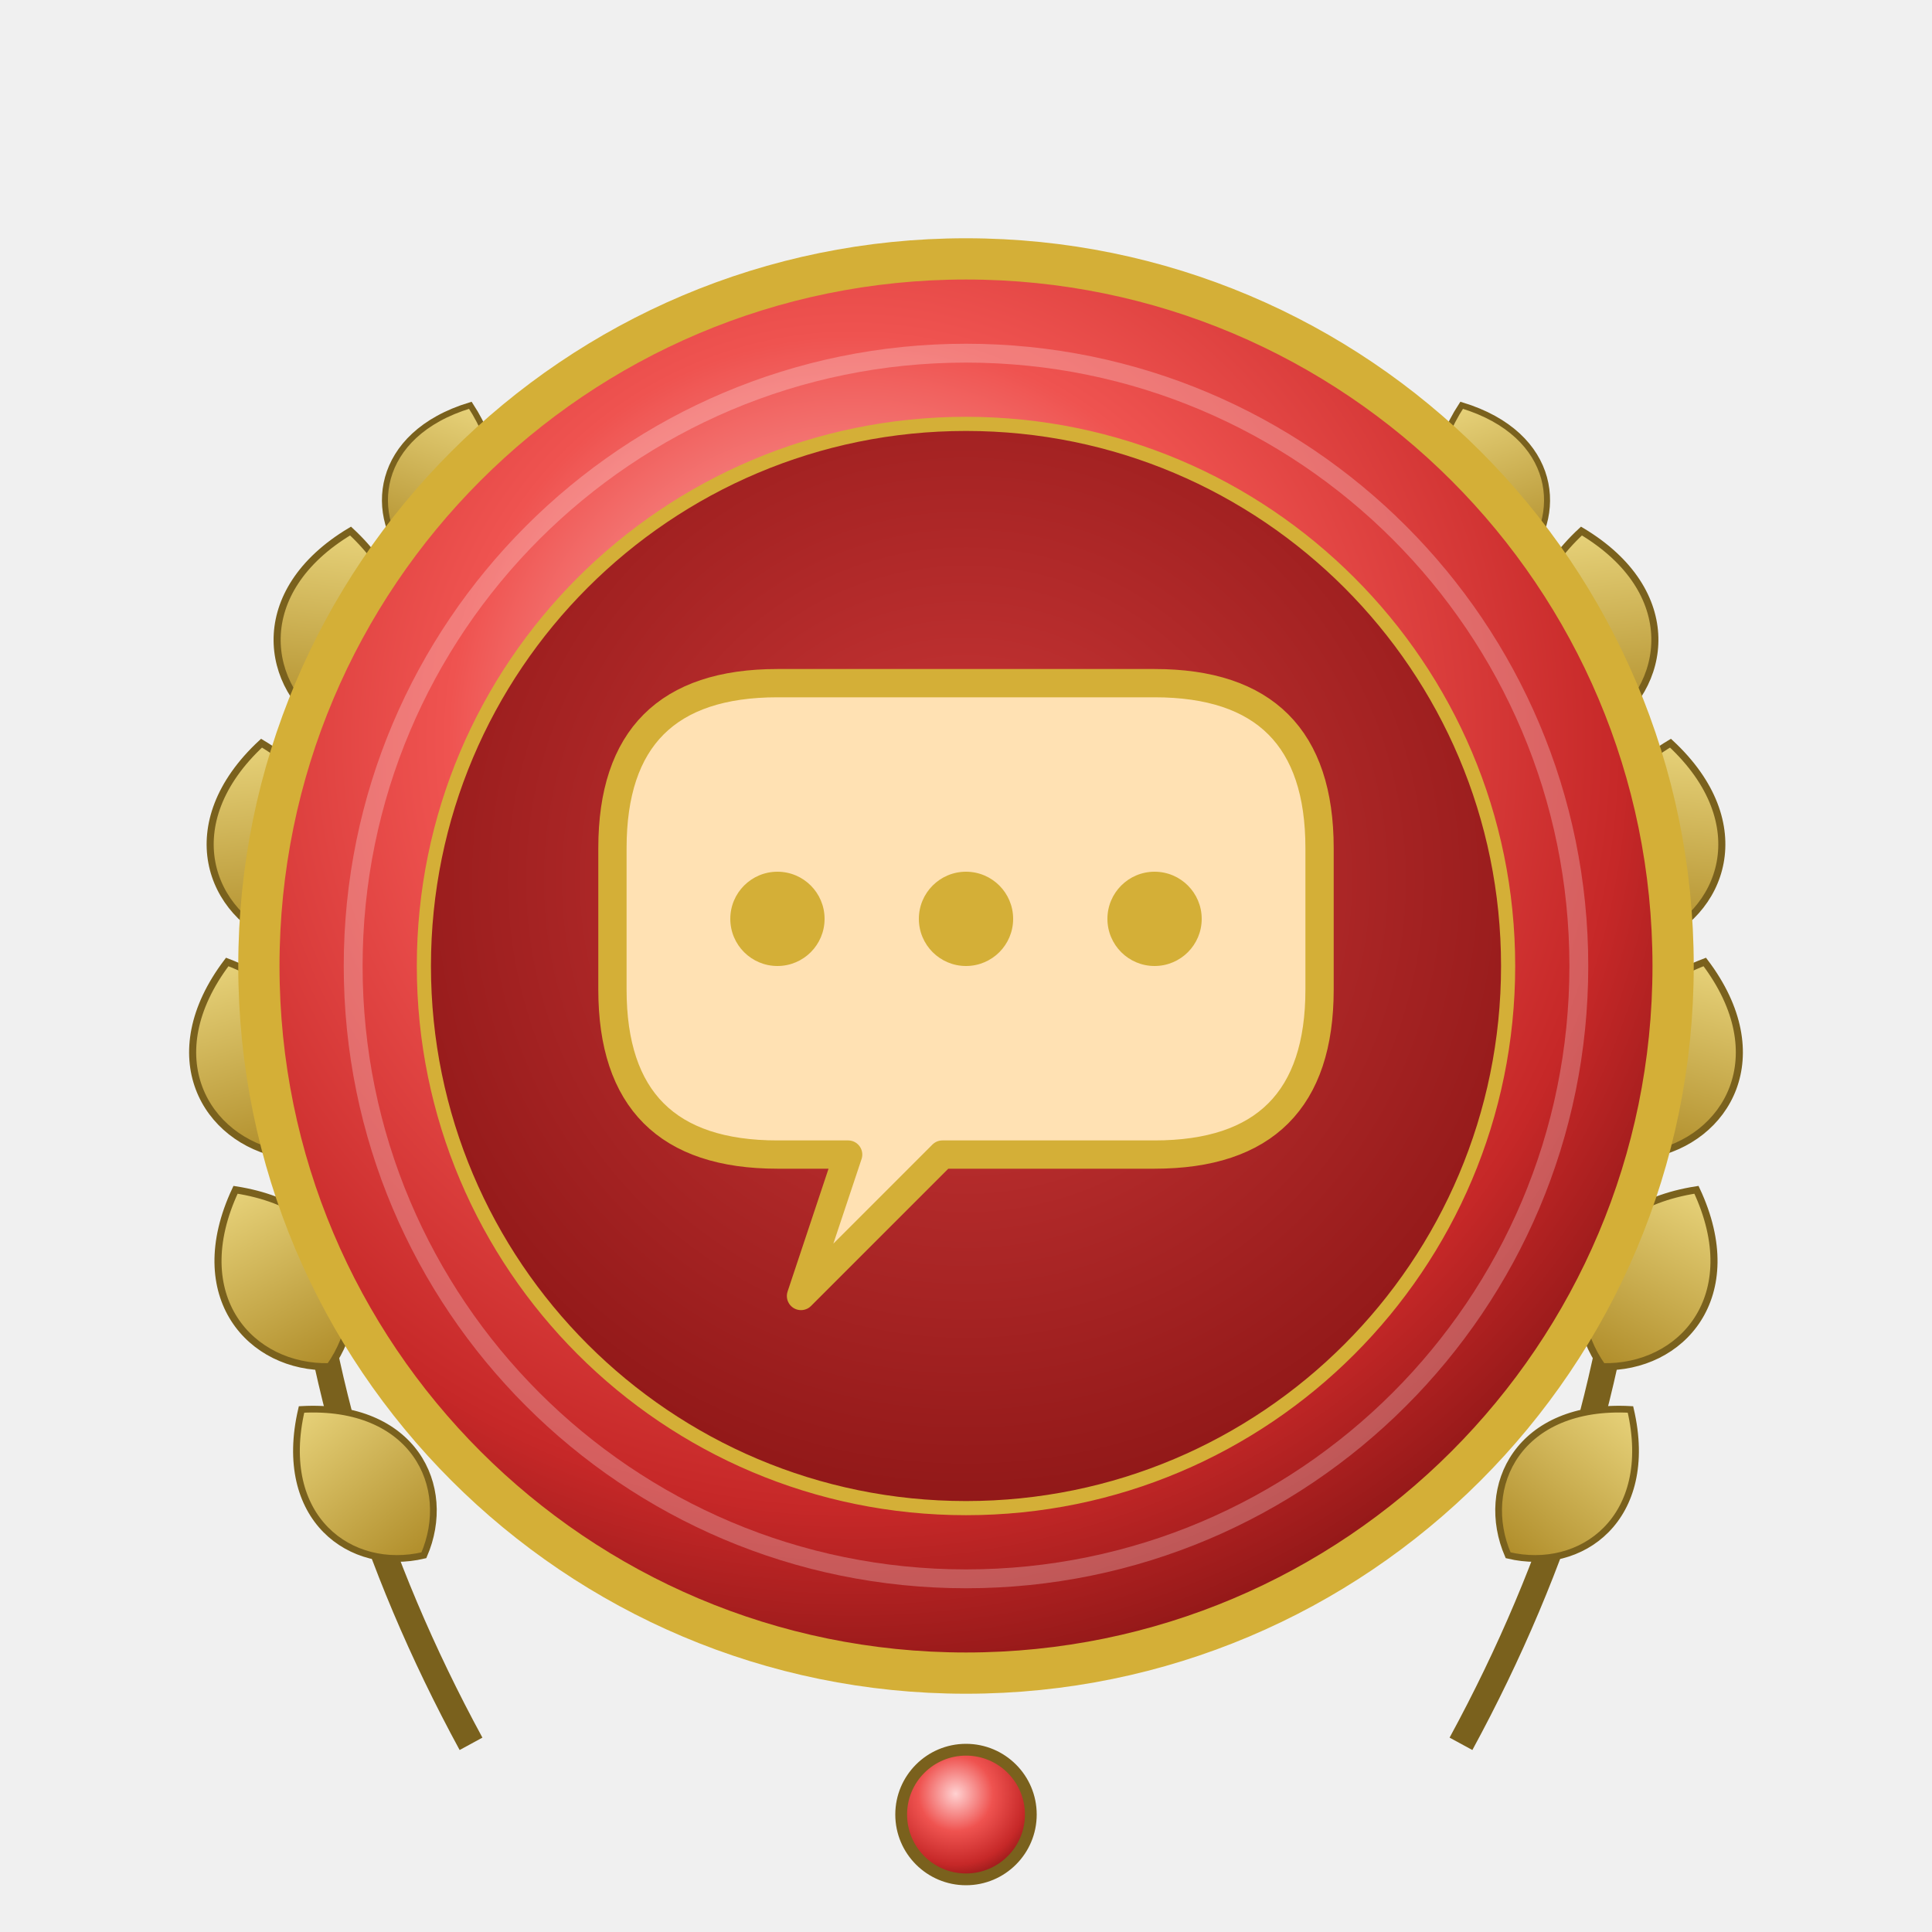
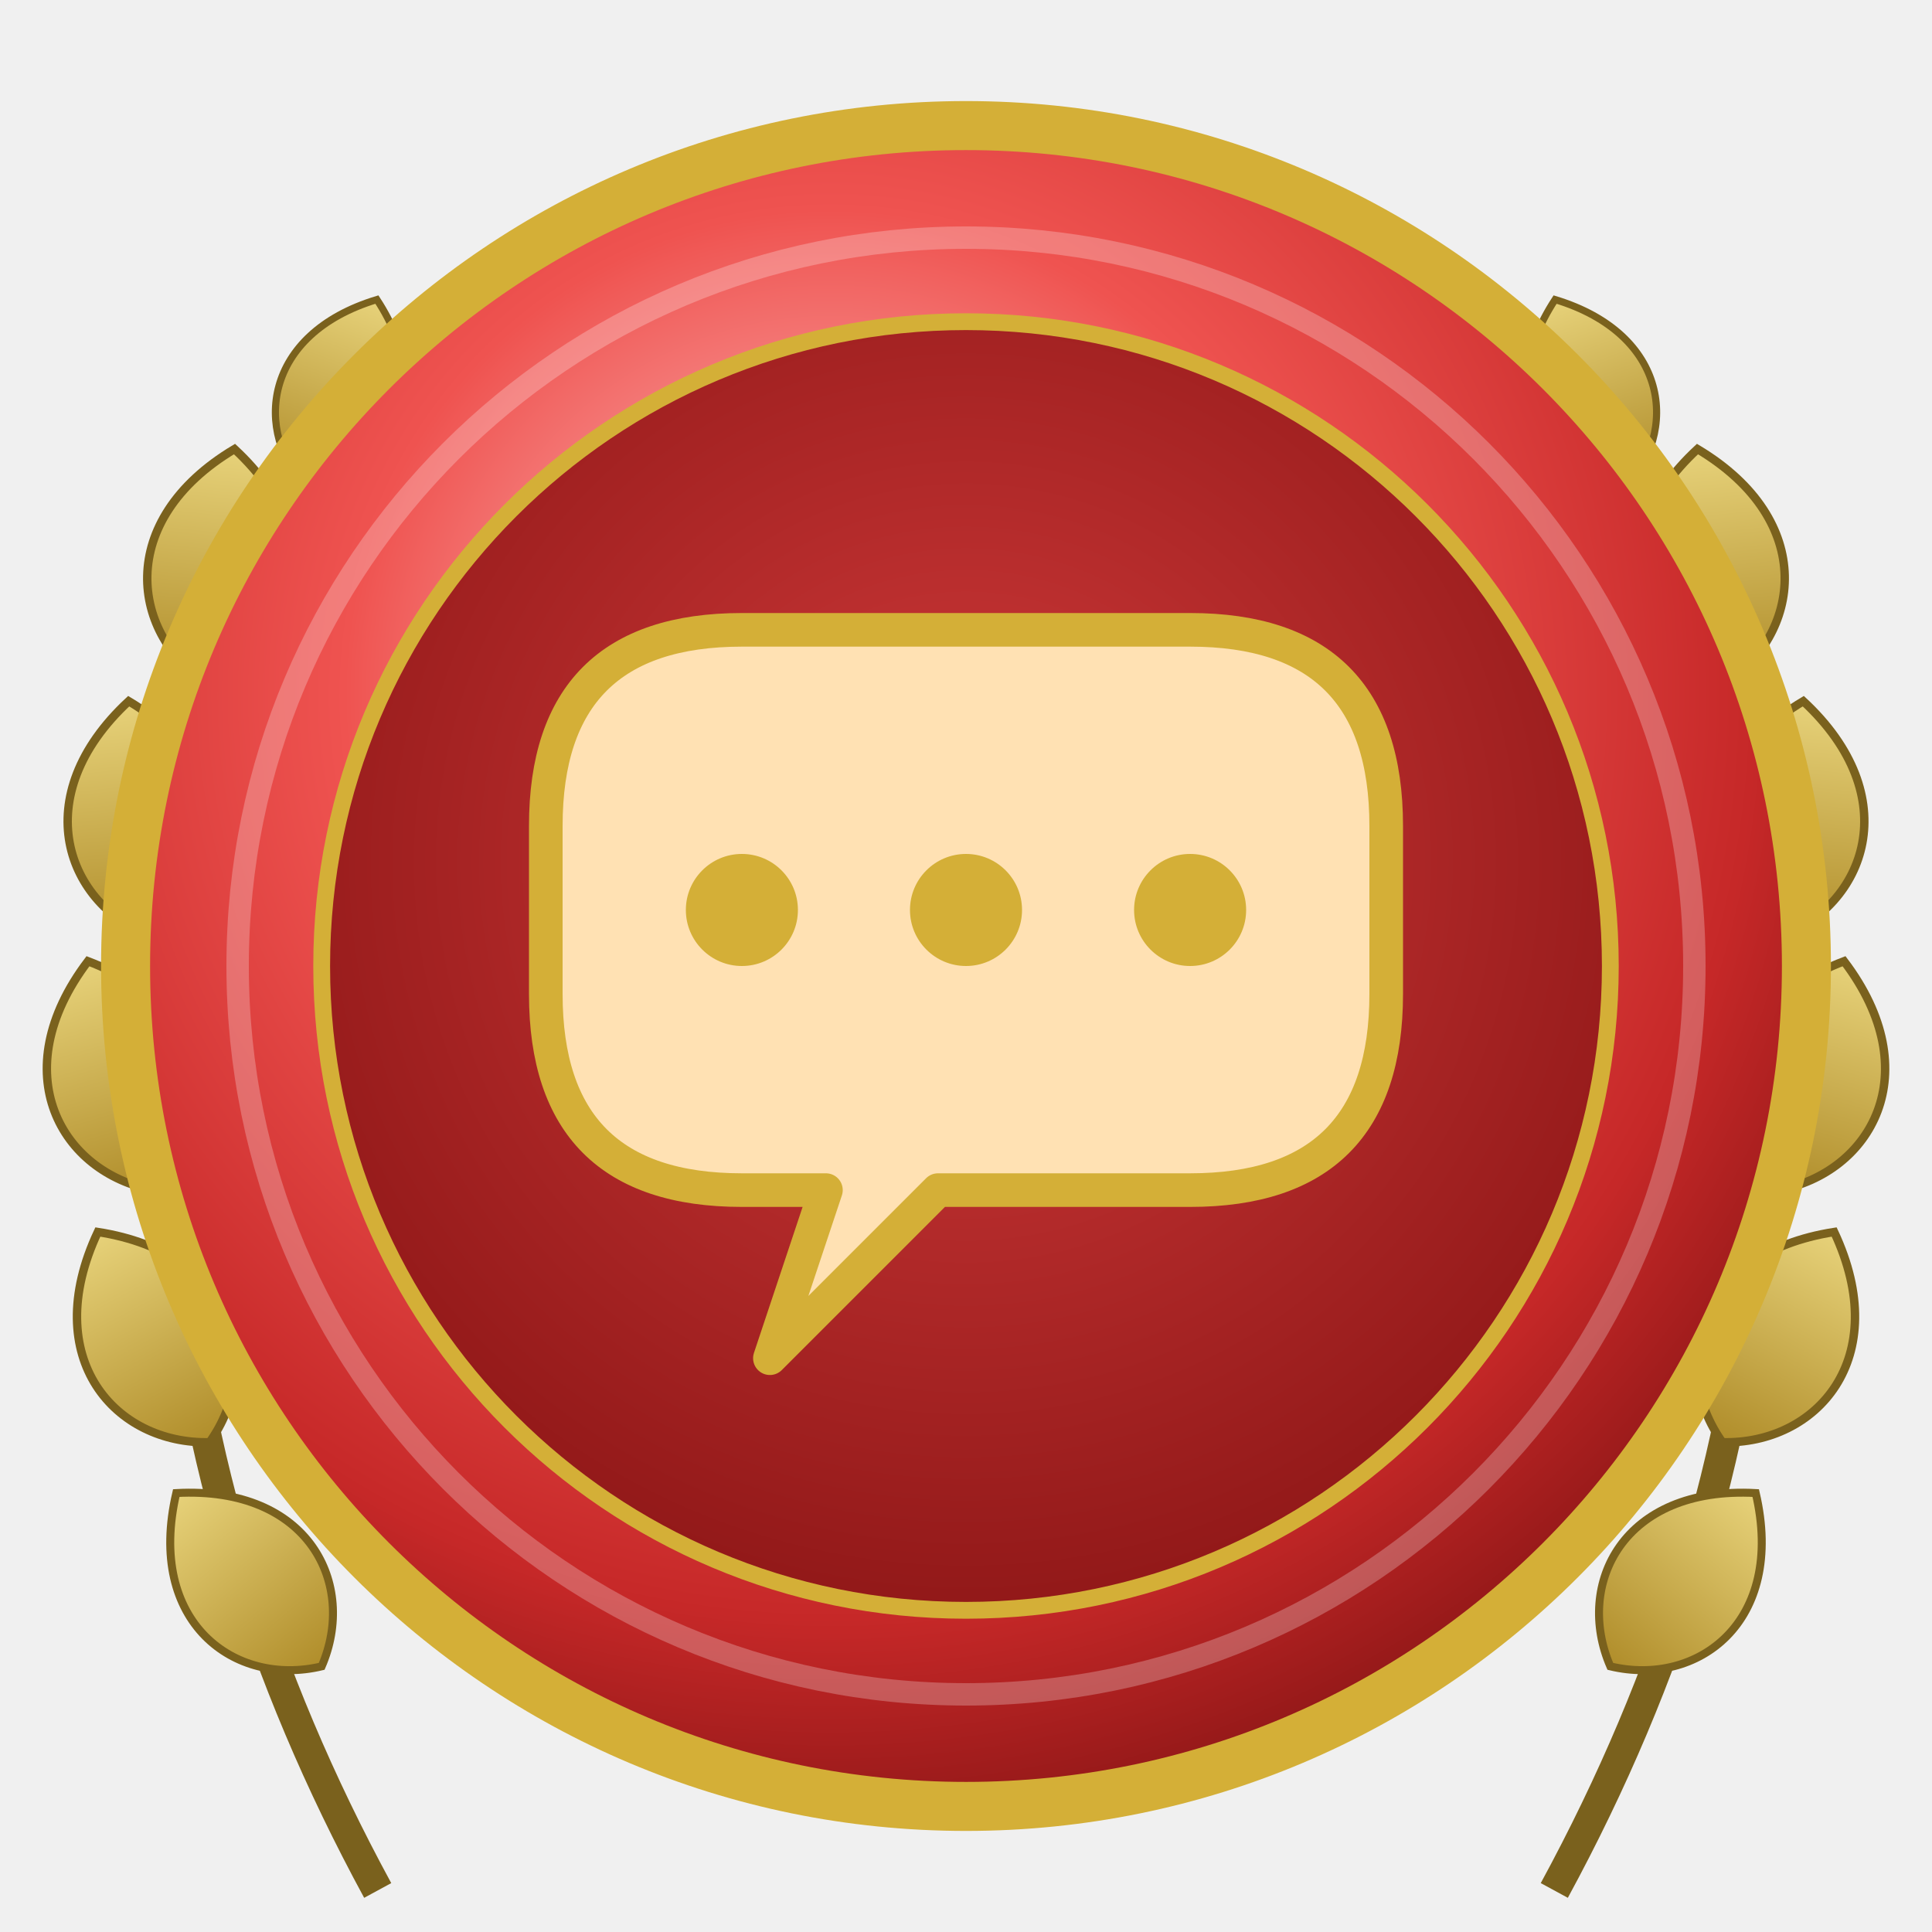
<svg xmlns="http://www.w3.org/2000/svg" viewBox="0 0 200 200" width="200" height="200" role="img" aria-label="Досягнення: Flood Lord (рівень: рубін)">
  <defs>
    <radialGradient id="metal" cx="42%" cy="34%" r="72%">
      <stop offset="0%" stop-color="#ffd1d1" />
      <stop offset="40%" stop-color="#ef5350" />
      <stop offset="76%" stop-color="#c62828" />
      <stop offset="100%" stop-color="#7f1212" />
    </radialGradient>
    <radialGradient id="field" cx="50%" cy="42%" r="60%">
      <stop offset="0%" stop-color="#d23b3b" />
      <stop offset="100%" stop-color="#8f1717" />
    </radialGradient>
    <linearGradient id="leaf" x1="0" y1="0" x2="0" y2="1">
      <stop offset="0%" stop-color="#e7d27a" />
      <stop offset="100%" stop-color="#b08d2a" />
    </linearGradient>
    <path id="lf" d="M0,0 C 6,-3 8,-11 0,-17 C -8,-11 -6,-3 0,0 Z" />
  </defs>
-   <g transform="translate(100 100) scale(1.22) translate(-100 -100)">
+   <g transform="translate(100 100) scale(1.45) translate(-100 -100)">
    <g id="wreath-l" fill="url(#leaf)" stroke="#7a611d" stroke-width="0.6">
      <path d="M58,166 Q 33,120 50,68" fill="none" stroke="#7a611d" stroke-width="2.2" />
      <use href="#lf" transform="translate(54,150) rotate(-40) scale(0.95)" />
      <use href="#lf" transform="translate(46,134) rotate(-28)" />
      <use href="#lf" transform="translate(42,116) rotate(-16)" />
      <use href="#lf" transform="translate(42,98) rotate(-6)" />
      <use href="#lf" transform="translate(46,80) rotate(6)" />
      <use href="#lf" transform="translate(53,66) rotate(20) scale(0.85)" />
    </g>
    <use href="#wreath-l" transform="matrix(-1 0 0 1 200 0)" />
-     <circle cx="100" cy="172" r="5.5" fill="url(#metal)" stroke="#7a611d" stroke-width="1" />
    <circle cx="100" cy="100" r="60" fill="url(#metal)" />
    <circle cx="100" cy="100" r="60" fill="none" stroke="#d4af37" stroke-width="3.5" />
    <circle cx="100" cy="100" r="52" fill="none" stroke="#ffffff" stroke-opacity="0.25" stroke-width="1.6" />
    <circle cx="100" cy="100" r="46" fill="url(#field)" stroke="#d4af37" stroke-width="1.2" />
    <path d="M84,76 H116 Q130,76 130,90 V102 Q130,116 116,116 H98 L86,128 L90,116 H84 Q70,116 70,102 V90 Q70,76 84,76 Z" fill="#ffe1b3" stroke="#d4af37" stroke-width="2.4" stroke-linejoin="round" />
    <circle cx="84" cy="96" r="4" fill="#d4af37" />
    <circle cx="100" cy="96" r="4" fill="#d4af37" />
    <circle cx="116" cy="96" r="4" fill="#d4af37" />
  </g>
</svg>
